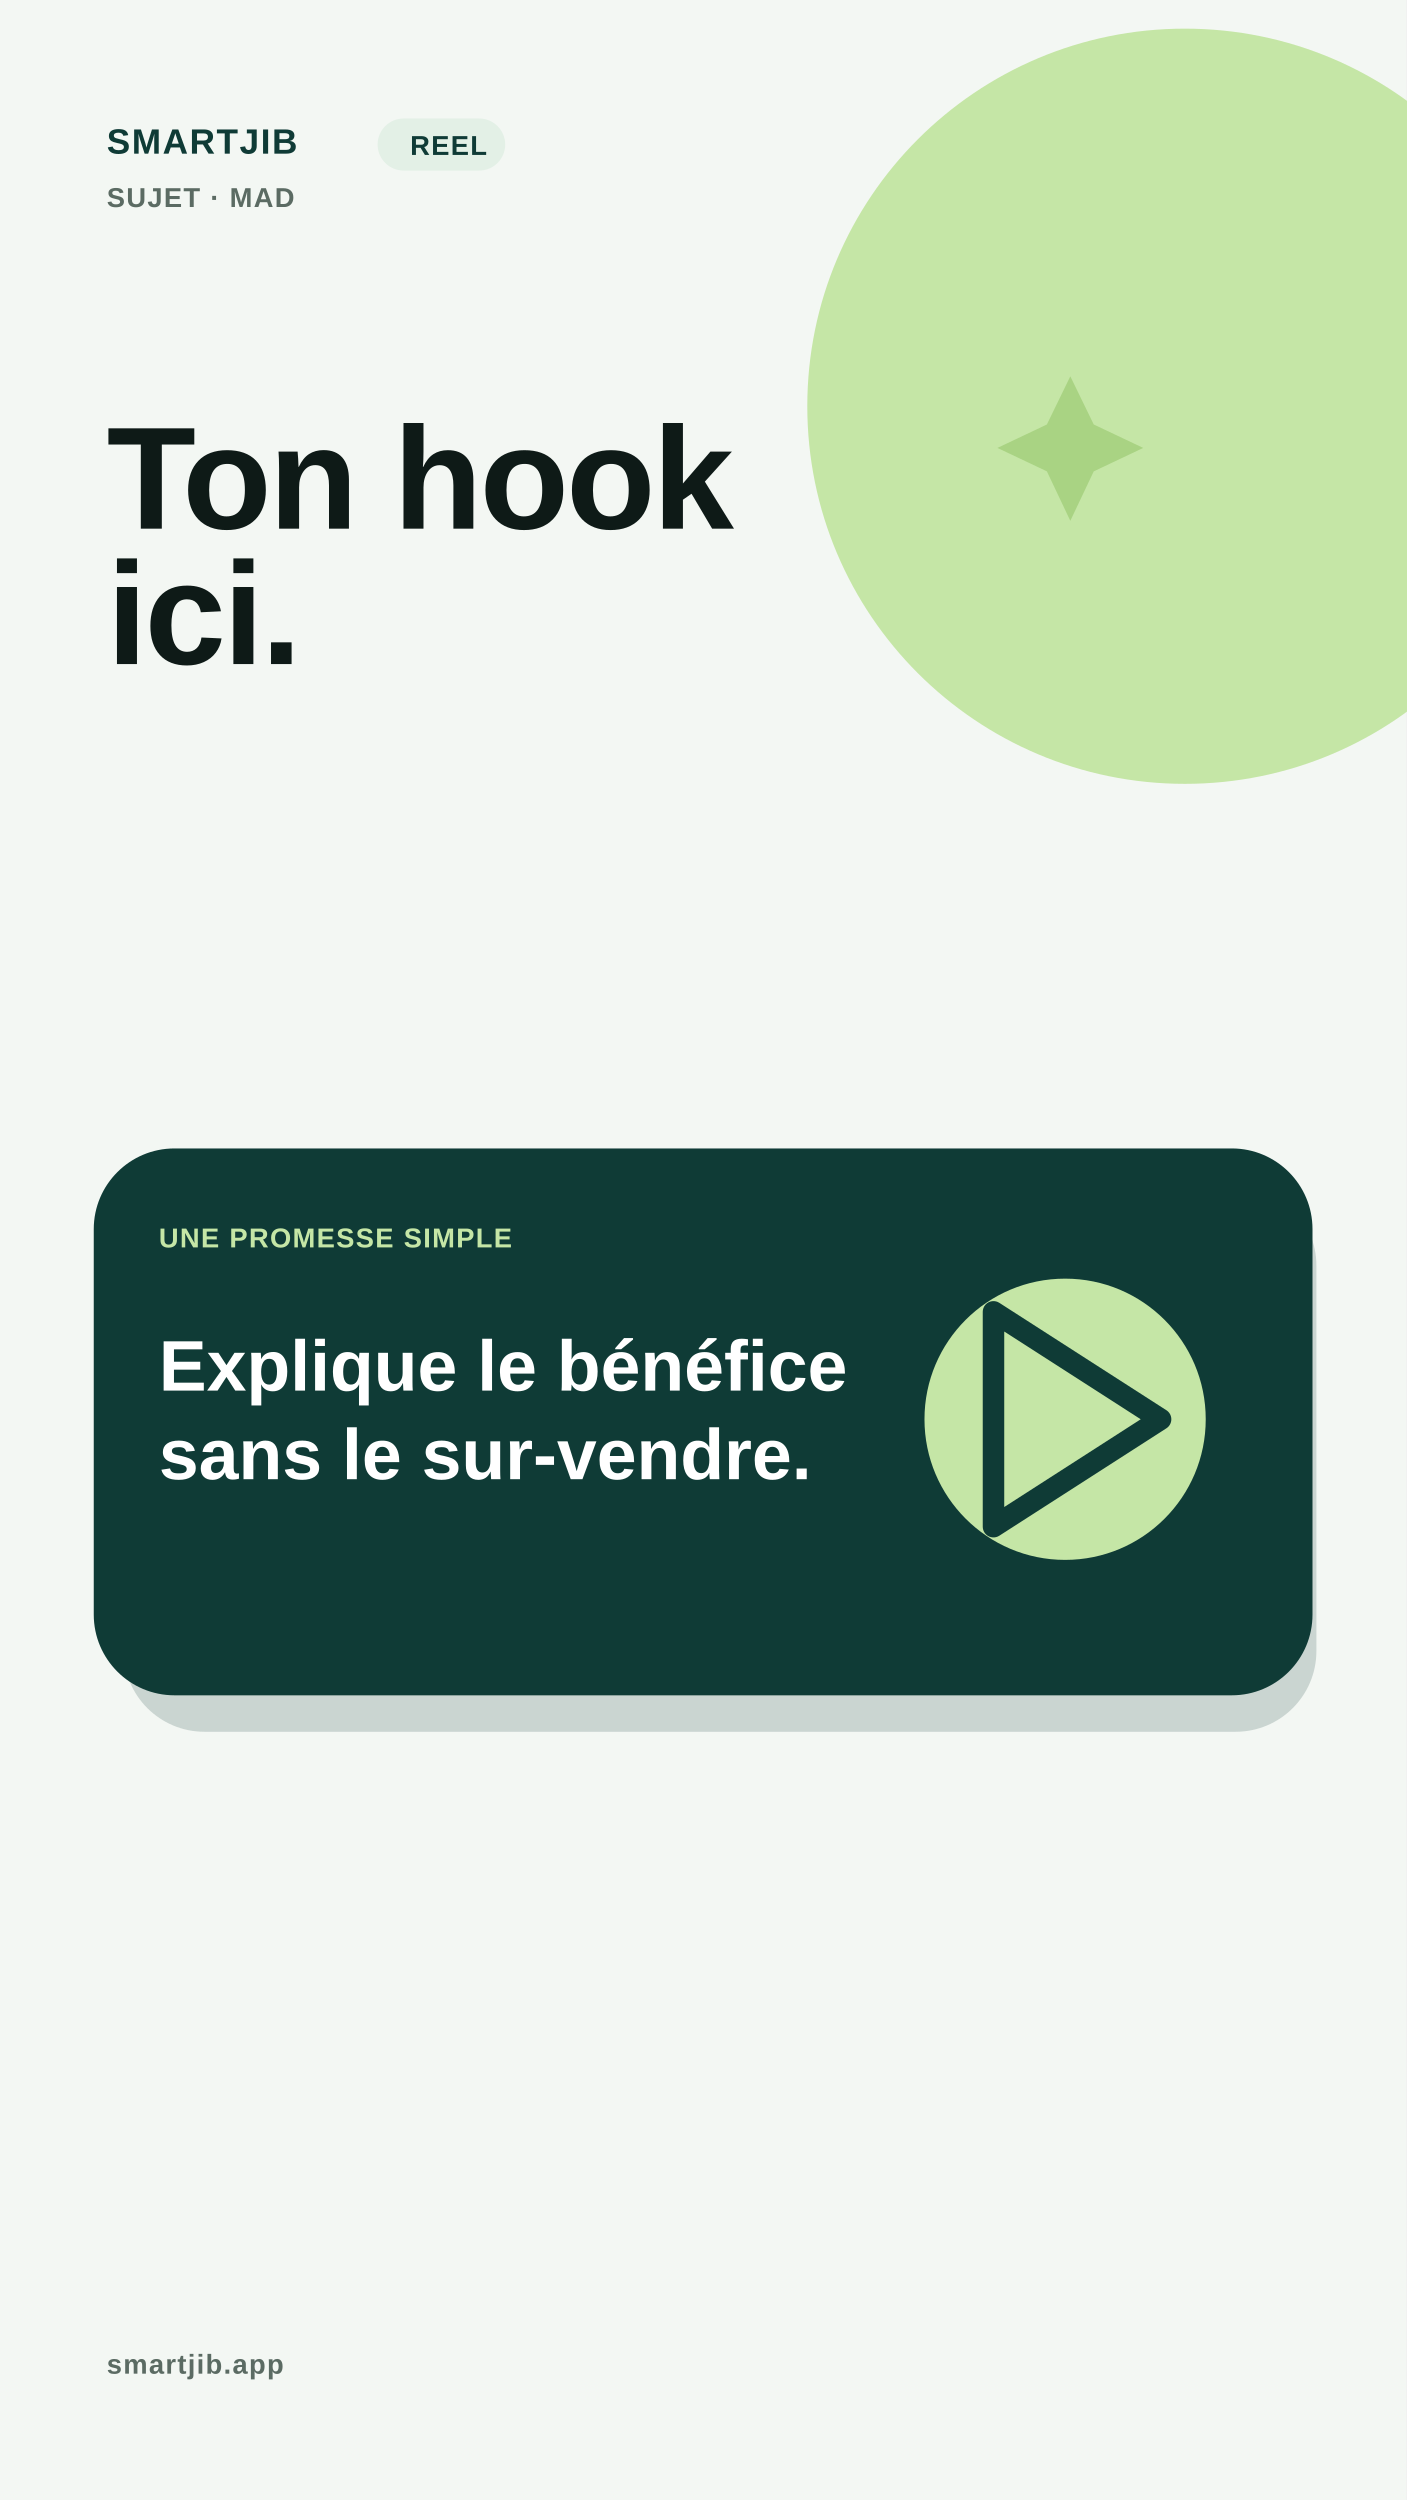
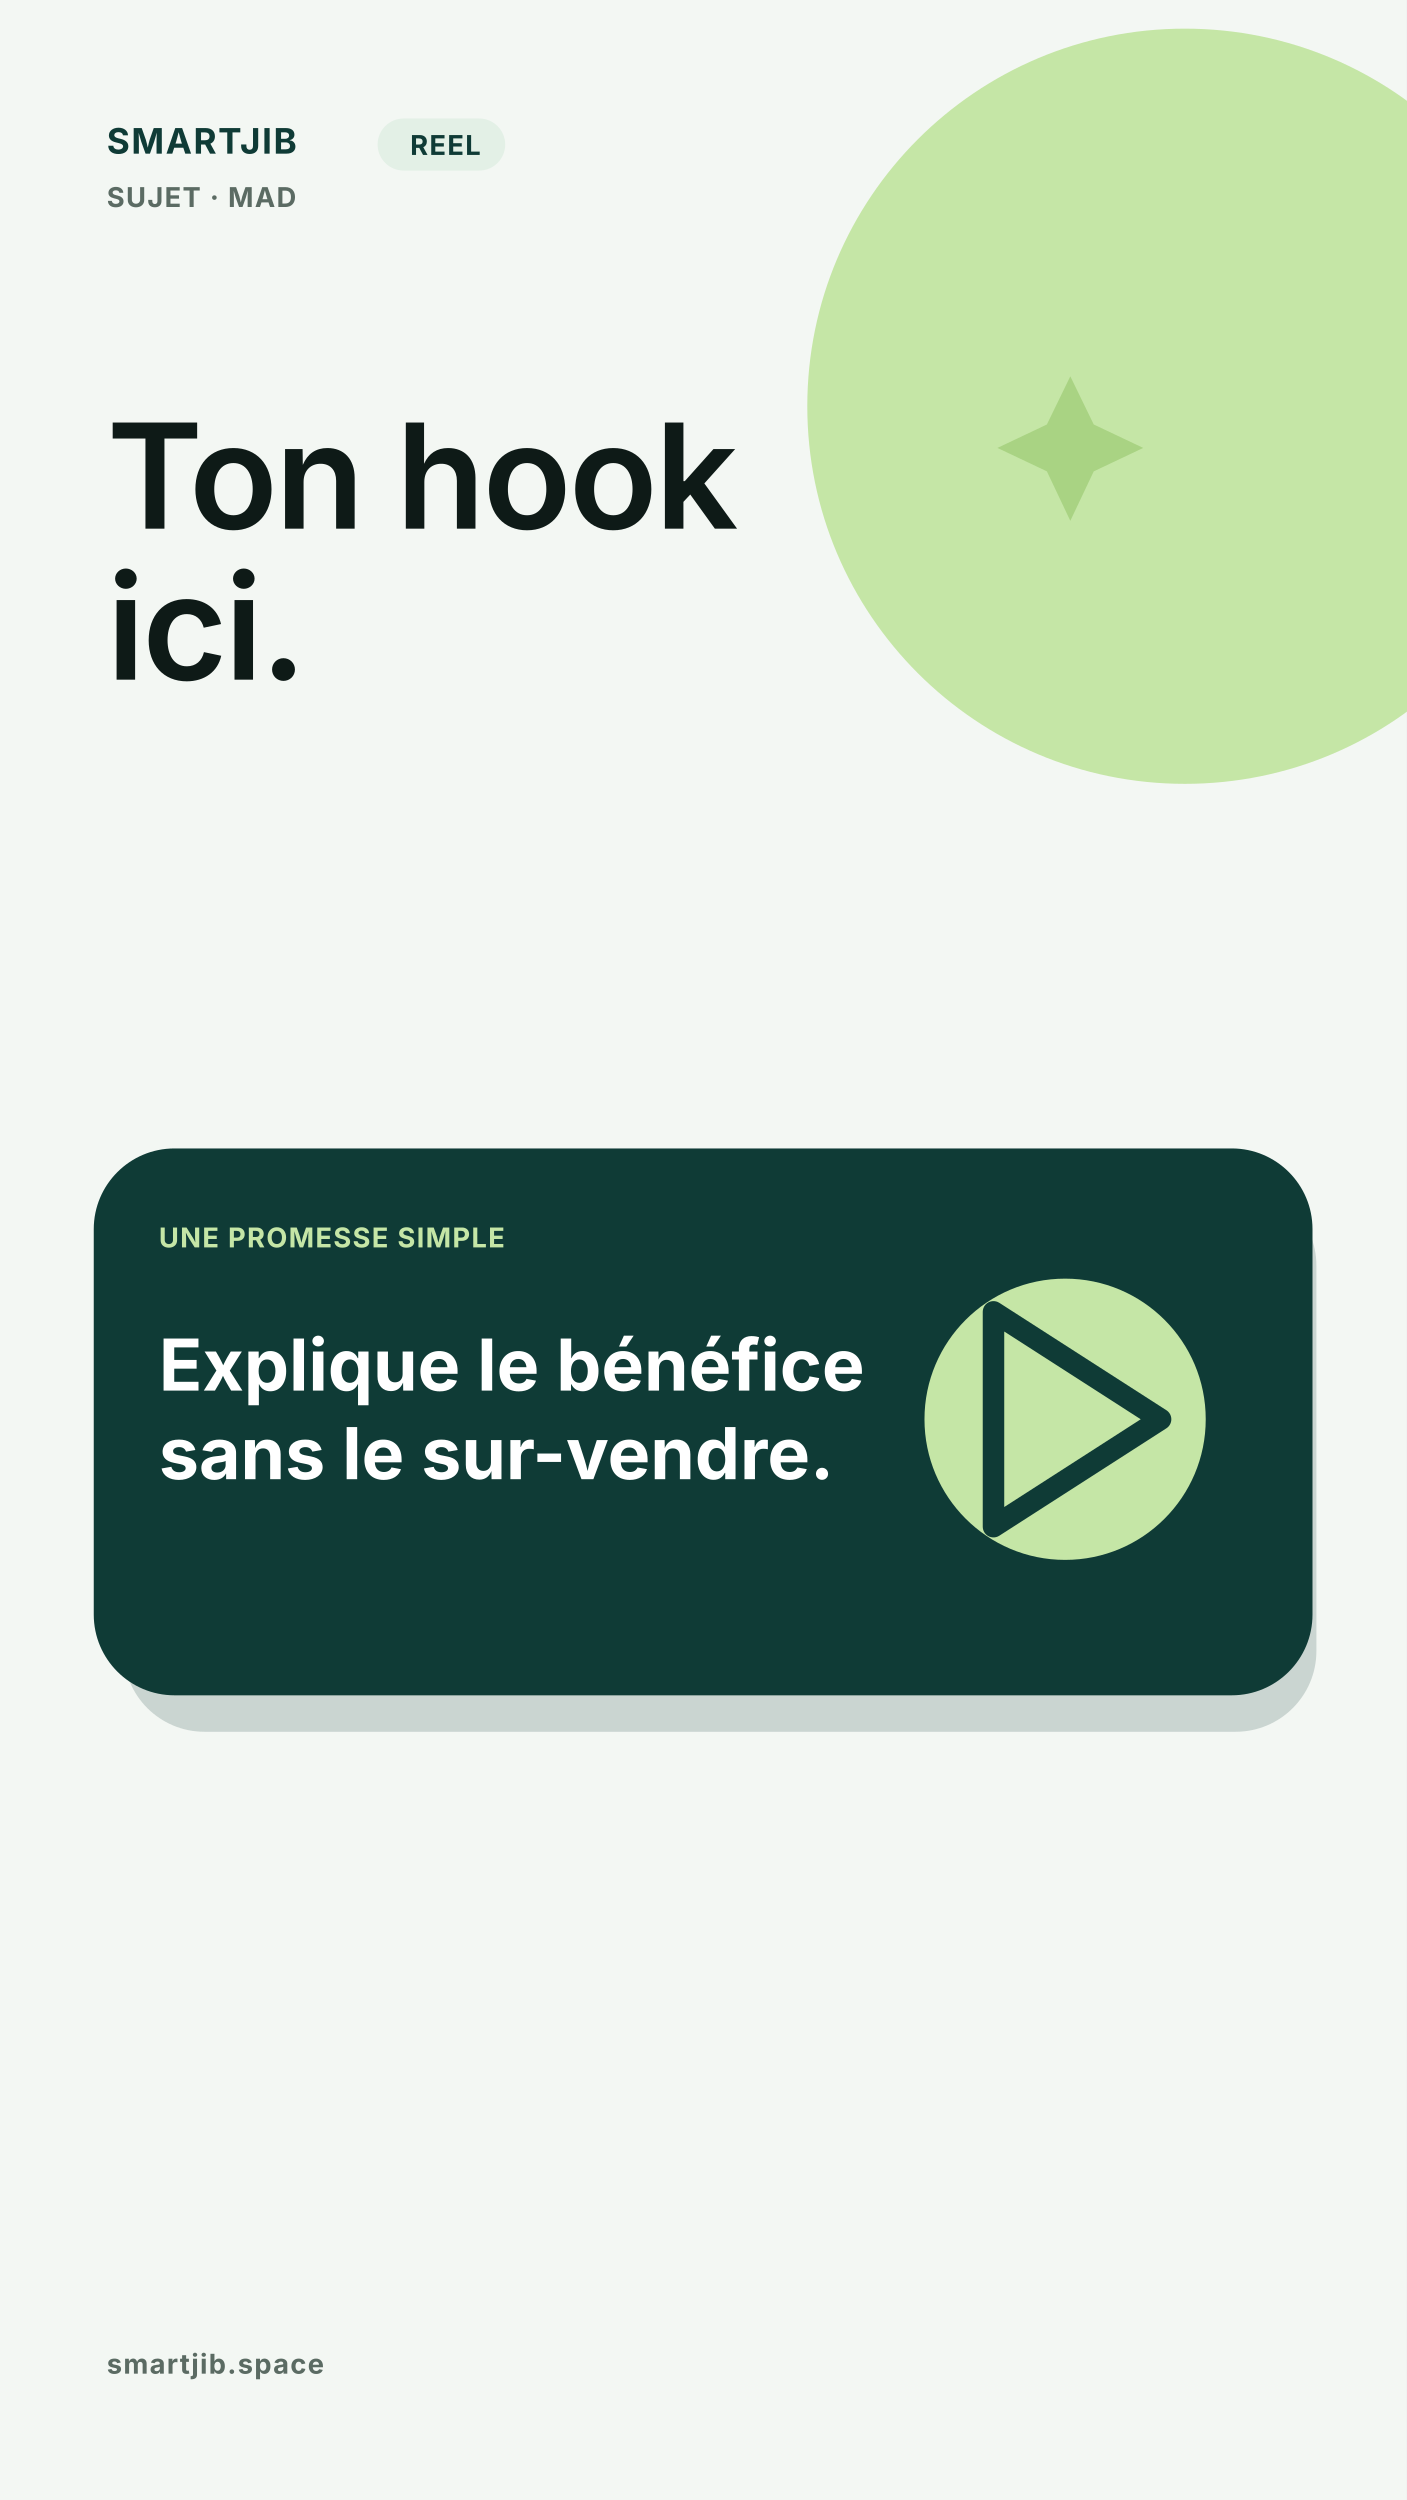
<svg xmlns="http://www.w3.org/2000/svg" width="1080" height="1920" viewBox="0 0 1080 1920" role="img" aria-labelledby="title desc">
  <style>
-     .latin { font-family: "Plus Jakarta Sans", "Plus Jakarta Sans Variable", Arial, sans-serif; }
-     .arabic { font-family: "IBM Plex Sans Arabic", Cairo, "Noto Sans Arabic", sans-serif; }
+     .latin { font-family: Inter, "Inter Variable", Arial, sans-serif; }
+     .arabic { font-family: Cairo, "Noto Sans Arabic", sans-serif; }
    .eyebrow { font-size: 27px; font-weight: 700; letter-spacing: 1.2px; }
-     .latin-display { font-family: "Plus Jakarta Sans", "Plus Jakarta Sans ExtraBold", "Plus Jakarta Sans", Arial, sans-serif; }
+     .latin-display { font-family: "Inter SemiBold", Inter, Arial, sans-serif; }
    .arabic-display { font-family: "Cairo ExtraBold", Cairo, "Noto Sans Arabic", sans-serif; }
-     .headline { font-size: 112px; font-weight: 800; letter-spacing: -2px; }
+     .headline { font-size: 112px; font-weight: 600; letter-spacing: -2px; }
    .body { font-size: 33px; font-weight: 520; }
    .label { font-size: 21px; font-weight: 700; letter-spacing: 1px; }
  </style>
  <rect width="1080" height="1920" fill="#F3F7F3" />
  <circle cx="910" cy="312" r="290" fill="#C5E6A6" />
  <path d="M 822 289 L 840 326 L 878 344 L 840 362 L 822 400 L 804 362 L 766 344 L 804 326 Z" fill="#A9D383" />
  <text x="82" y="118" fill="#0F3B36" class="latin eyebrow">SMARTJIB</text>
  <rect x="290" y="91" width="98" height="40" rx="20" fill="#E3F0E6" />
  <text x="315" y="119" fill="#0F3B36" class="latin label">REEL</text>
  <text x="82" y="159" fill="#5B6B63" class="latin label">SUJET · MAD</text>
  <text x="82" y="406" fill="#0E1A17" class="latin-display headline">Ton hook</text>
-   <text x="82" y="510" fill="#0E1A17" class="latin-display headline">ici.</text>
+   <text x="82" y="522" fill="#0E1A17" class="latin-display headline">ici.</text>
  <rect x="82" y="896" width="916" height="420" rx="62" fill="#0F3B36" transform="translate(13 14)" opacity=".18" />
  <rect x="72" y="882" width="936" height="420" rx="62" fill="#0F3B36" />
  <text x="122" y="958" fill="#C5E6A6" class="latin label">UNE PROMESSE SIMPLE</text>
  <text x="122" y="1068" fill="#FFFFFF" class="latin body" style="font-size:55px;font-weight:700">Explique le bénéfice</text>
  <text x="122" y="1136" fill="#FFFFFF" class="latin body" style="font-size:55px;font-weight:700">sans le sur-vendre.</text>
  <circle cx="818" cy="1090" r="108" fill="#C5E6A6" />
  <svg x="708" y="980" width="220" height="220" viewBox="0 0 24 24" fill="none" stroke="#0F3B36" stroke-width="1.8" stroke-linecap="round" stroke-linejoin="round" aria-label="Play icon" role="img">
    <polygon points="6 3 20 12 6 21 6 3" />
  </svg>
-   <text x="82" y="1823" fill="#5B6B63" class="latin label">smartjib.app</text>
+   <text x="82" y="1823" fill="#5B6B63" class="latin label">smartjib.space</text>
</svg>
